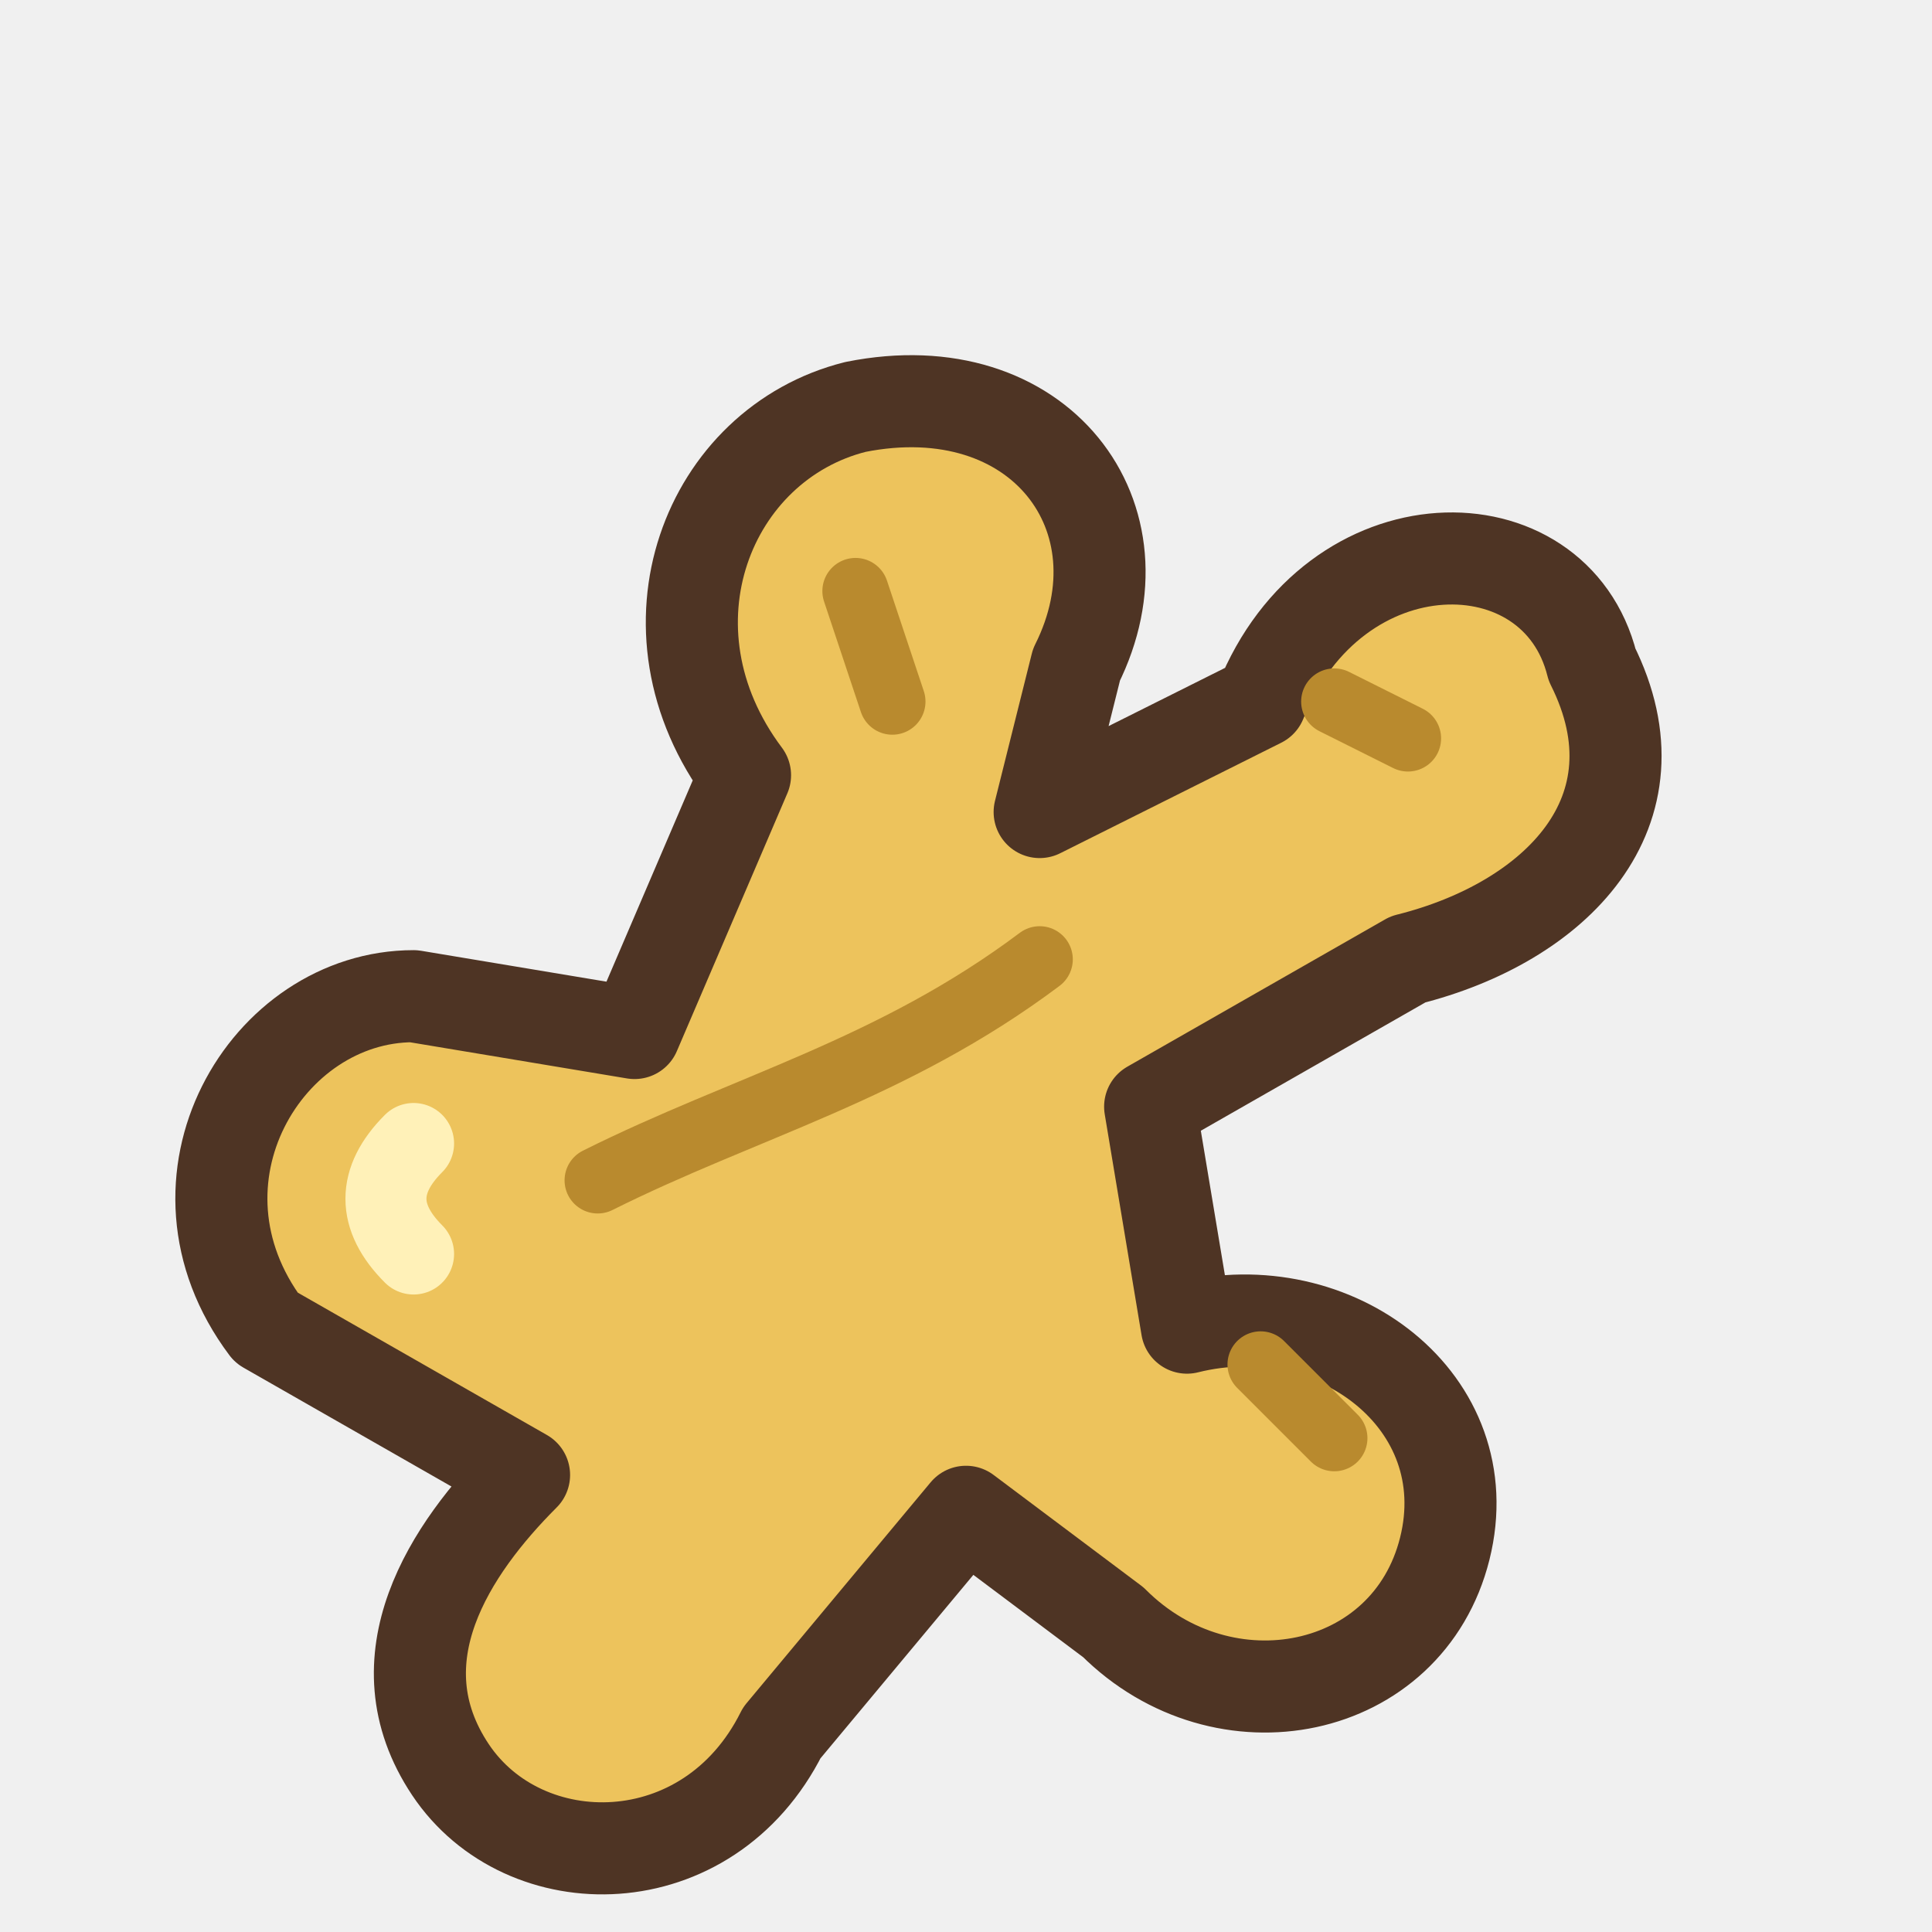
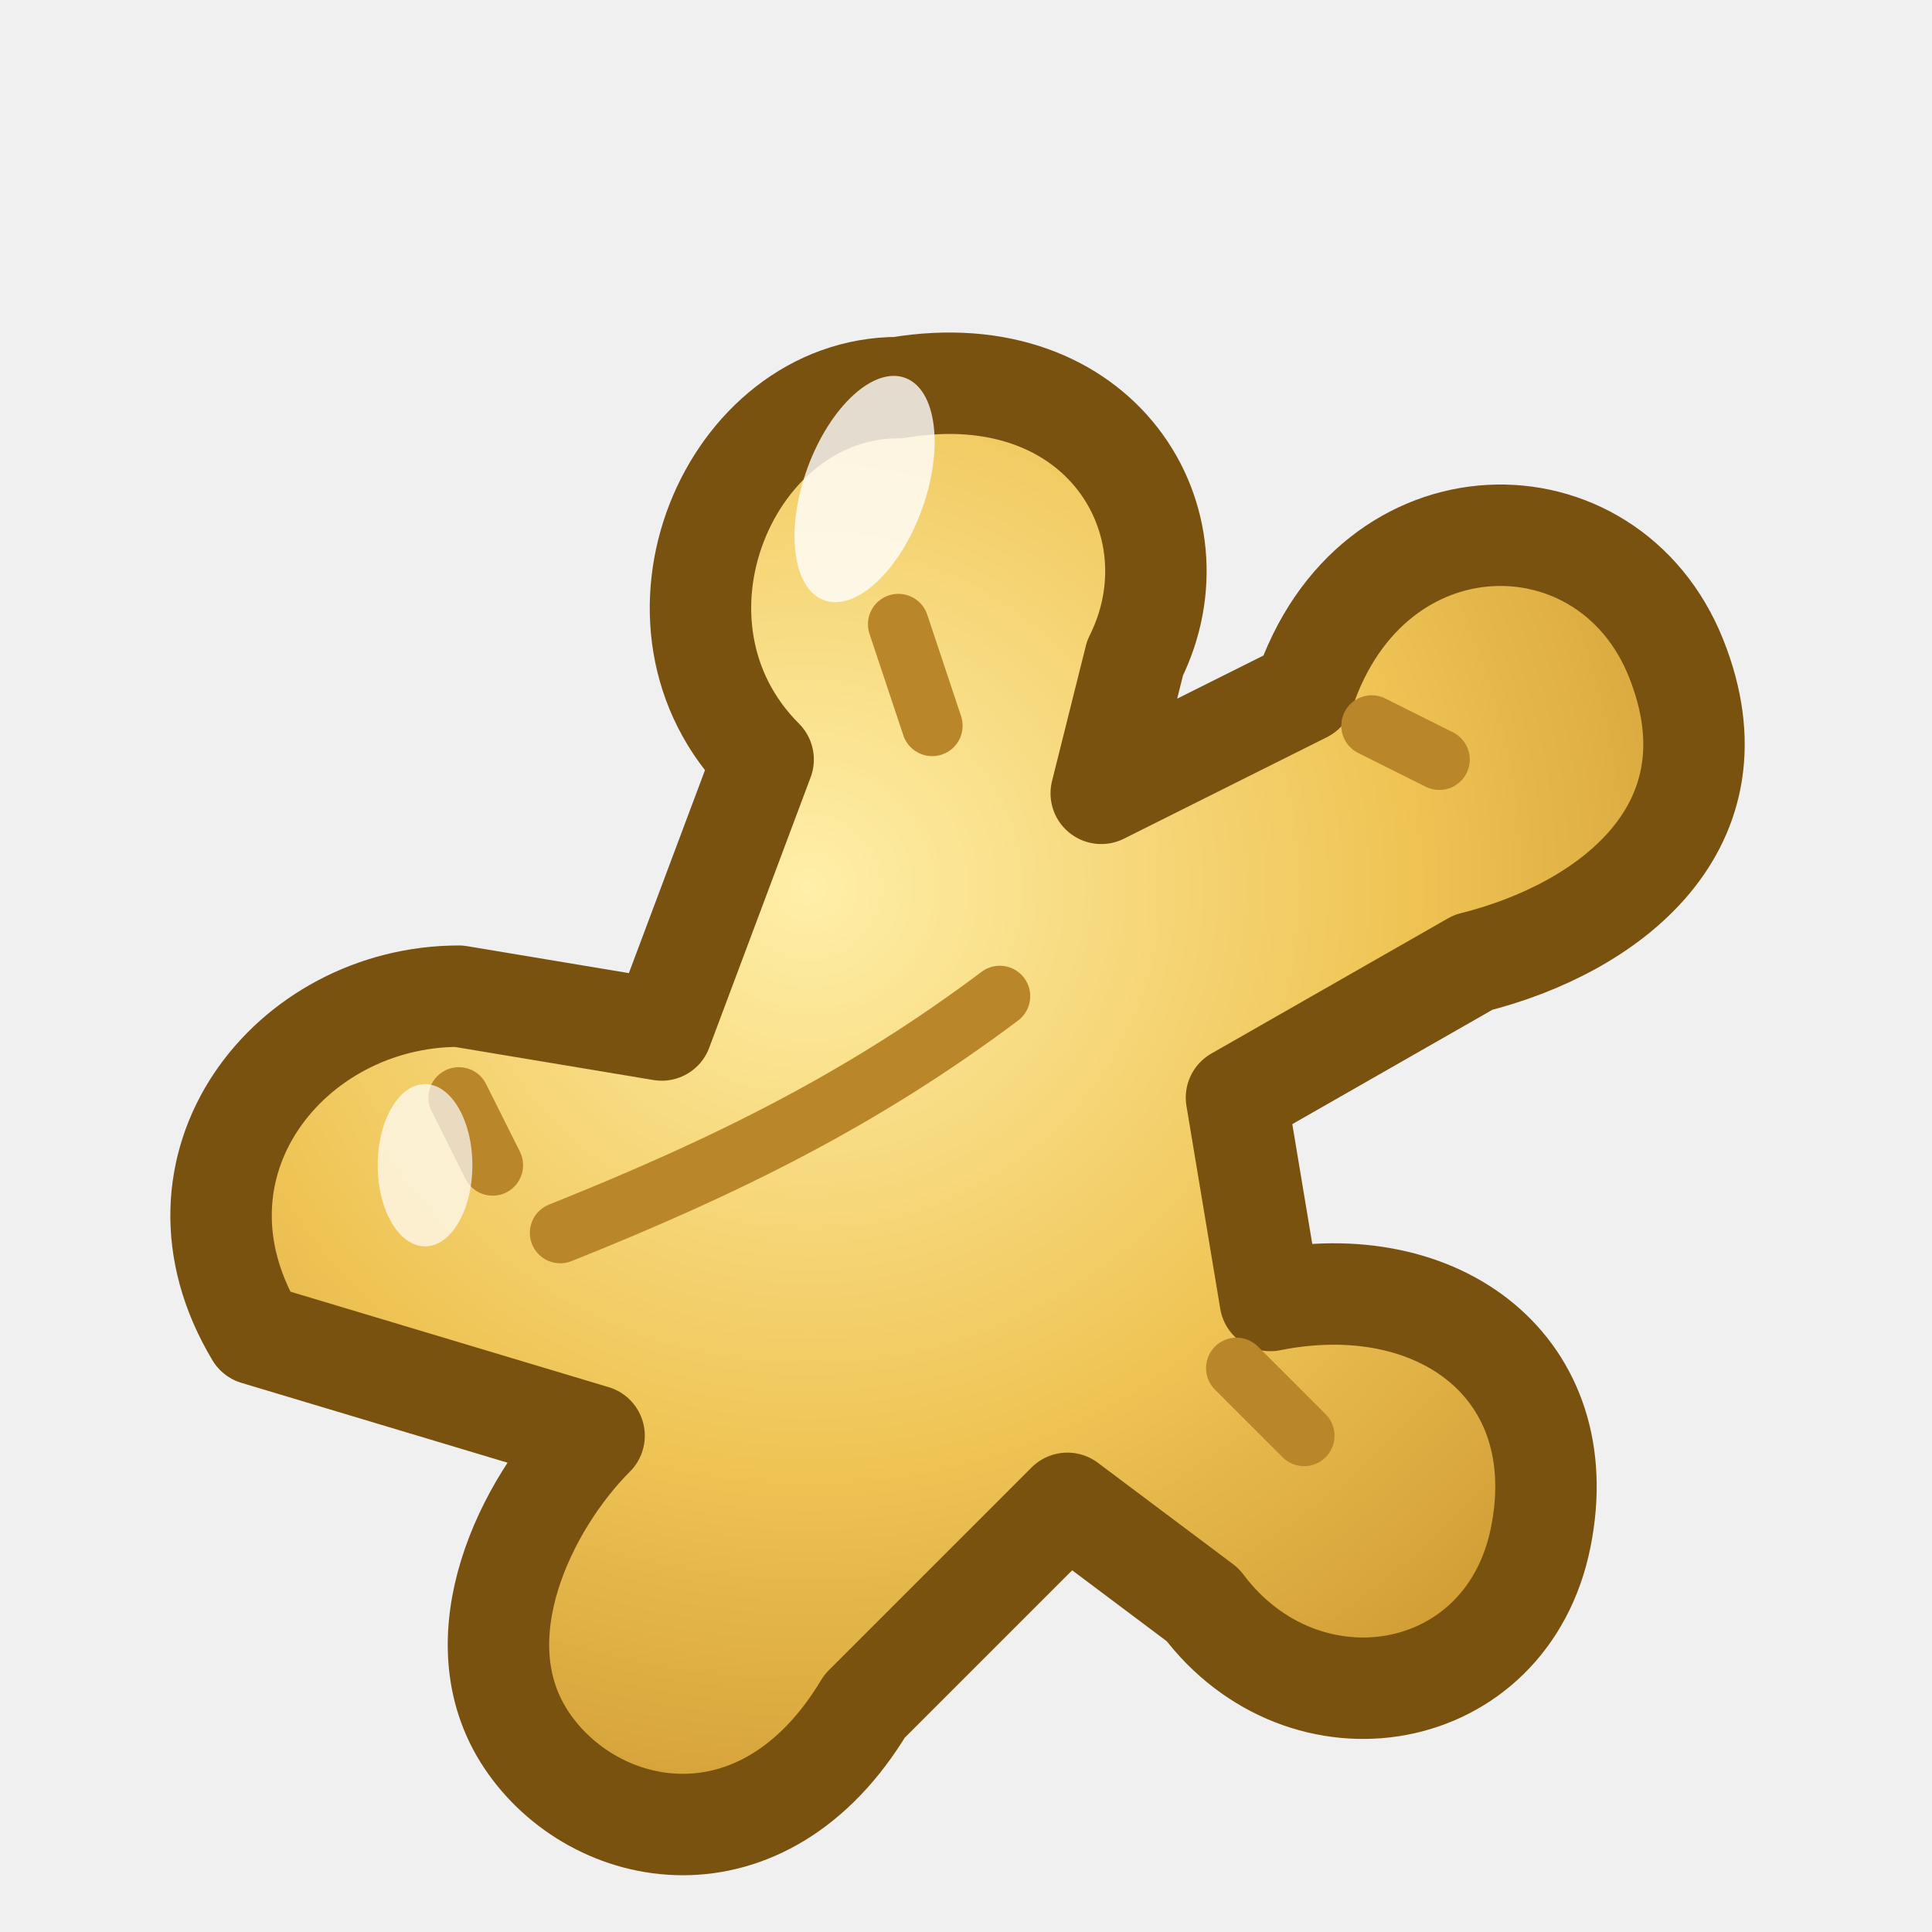
<svg xmlns="http://www.w3.org/2000/svg" viewBox="0 0 64 64">
-   <g transform="translate(32 33) scale(1.22) translate(-32 -33)">
-     <path d="M13 42c-3-4 0-9 4-9l6 1 3-7c-3-4-1-9 3-10 5-1 8 3 6 7l-1 4 6-3c2-5 8-5 9-1 2 4-1 7-5 8l-7 4 1 6c4-1 8 2 7 6s-6 5-9 2l-4-3-5 6c-2 4-7 4-9 1s0-6 2-8z" fill="#EDC35C" stroke="#4E3424" stroke-width="2.5" stroke-linejoin="round" stroke-linecap="round" />
-     <path d="M22 38c4-2 8-3 12-6M29 22l1 3M42 25l2 1M40 43l2 2" fill="none" stroke="#B98A2E" stroke-width="1.8" stroke-linecap="round" />
-     <path d="M17 37c-1 1-1 2 0 3" fill="none" stroke="#FFF1B8" stroke-width="2.2" stroke-linecap="round" />
+   <defs>
+     <radialGradient id="gg" cx="0.4" cy="0.35" r="0.8">
+       <stop offset="0" stop-color="#FFEFA8" />
+       <stop offset=".5" stop-color="#EFC455" />
+       <stop offset="1" stop-color="#C28A26" />
+     </radialGradient>
+   </defs>
+   <g transform="translate(32 33) scale(1.12) translate(-32 -33)">
+     <path d="M11 43c-3-5 1-10 6-10l6 1 3-8c-4-4-1-11 4-11 6-1 9 4 7 8l-1 4 6-3c2-6 9-6 11-1 2 5-2 8-6 9l-7 4 1 6c5-1 9 2 8 7-1 5-7 6-10 2l-4-3-6 6c-3 5-8 4-10 1-2-3 0-7 2-9z" fill="url(#gg)" stroke="#7A5210" stroke-width="3" stroke-linejoin="round" stroke-linecap="round" />
+     <path d="M20 40c5-2 9-4 13-7M30 22l1 3M44 25l2 1M40 44l2 2M17 36l1 2" fill="none" stroke="#B9862A" stroke-width="1.8" stroke-linecap="round" stroke-linejoin="round" opacity="1" />
+     <ellipse cx="29" cy="18" rx="1.8" ry="3.5" transform="rotate(20 29 18)" fill="#fff" opacity="0.8" />
+     <ellipse cx="16" cy="38" rx="1.4" ry="2.4" transform="rotate(0 16 38)" fill="#fff" opacity="0.7" />
  </g>
</svg>
